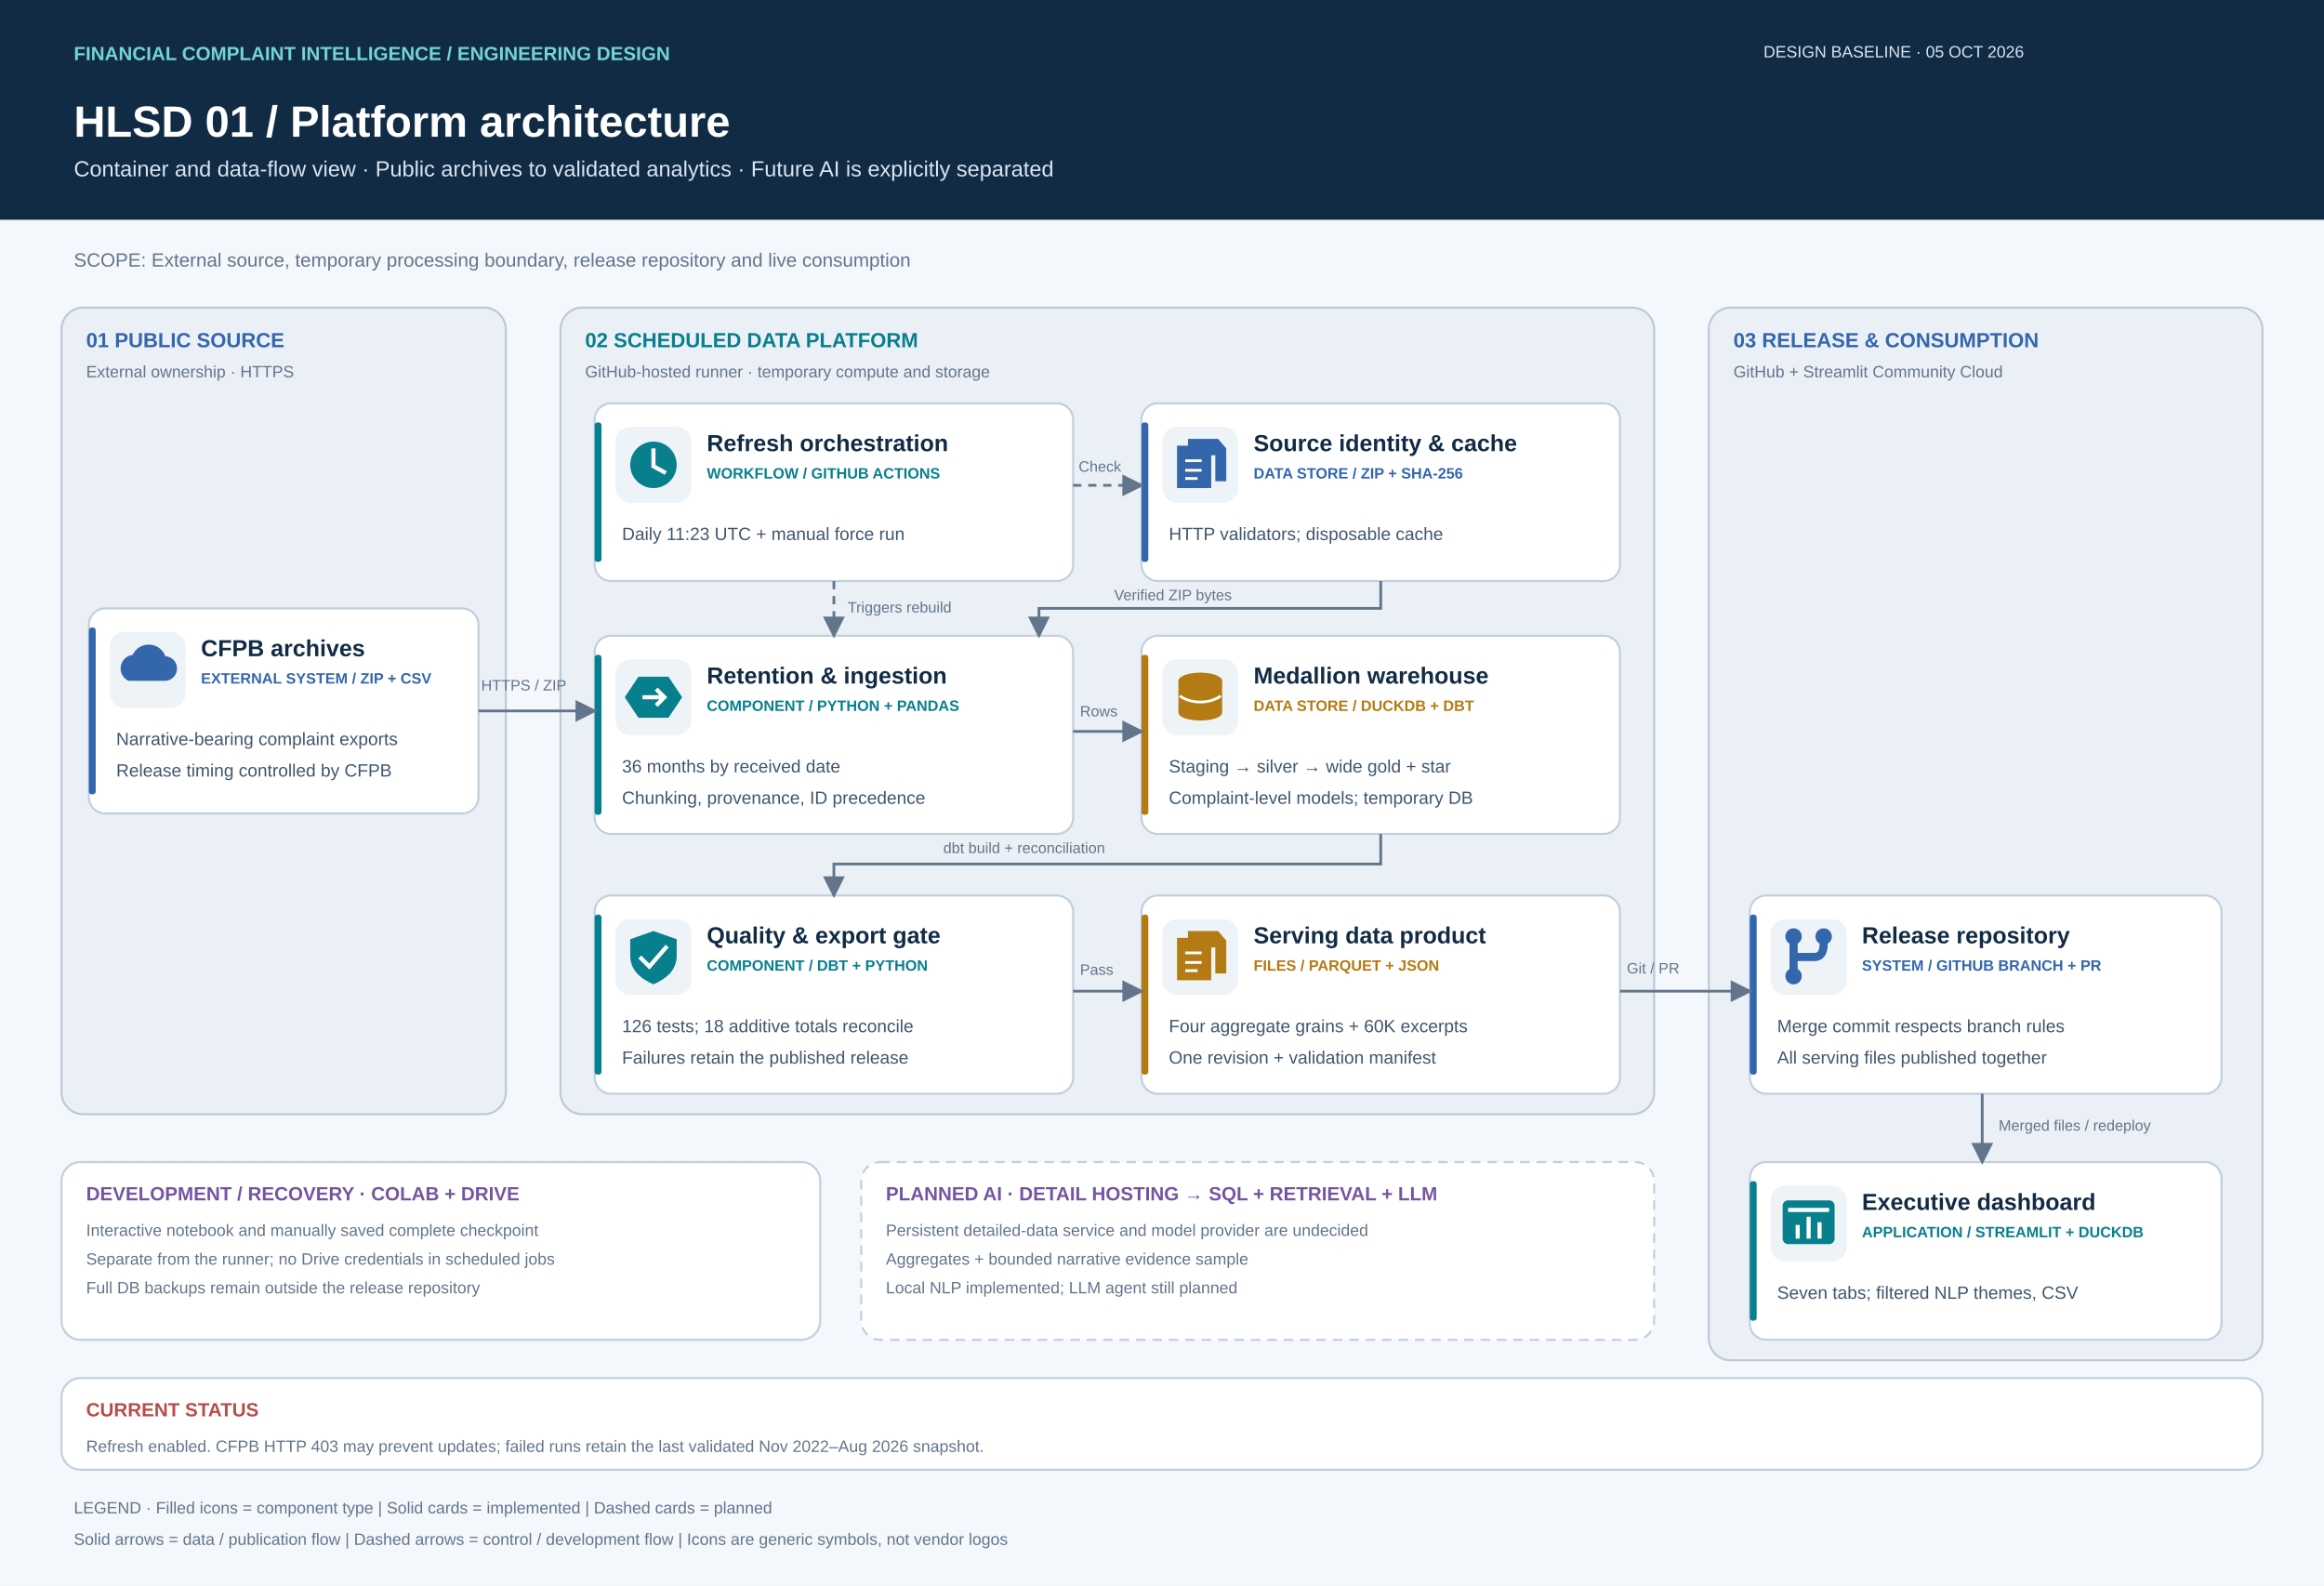
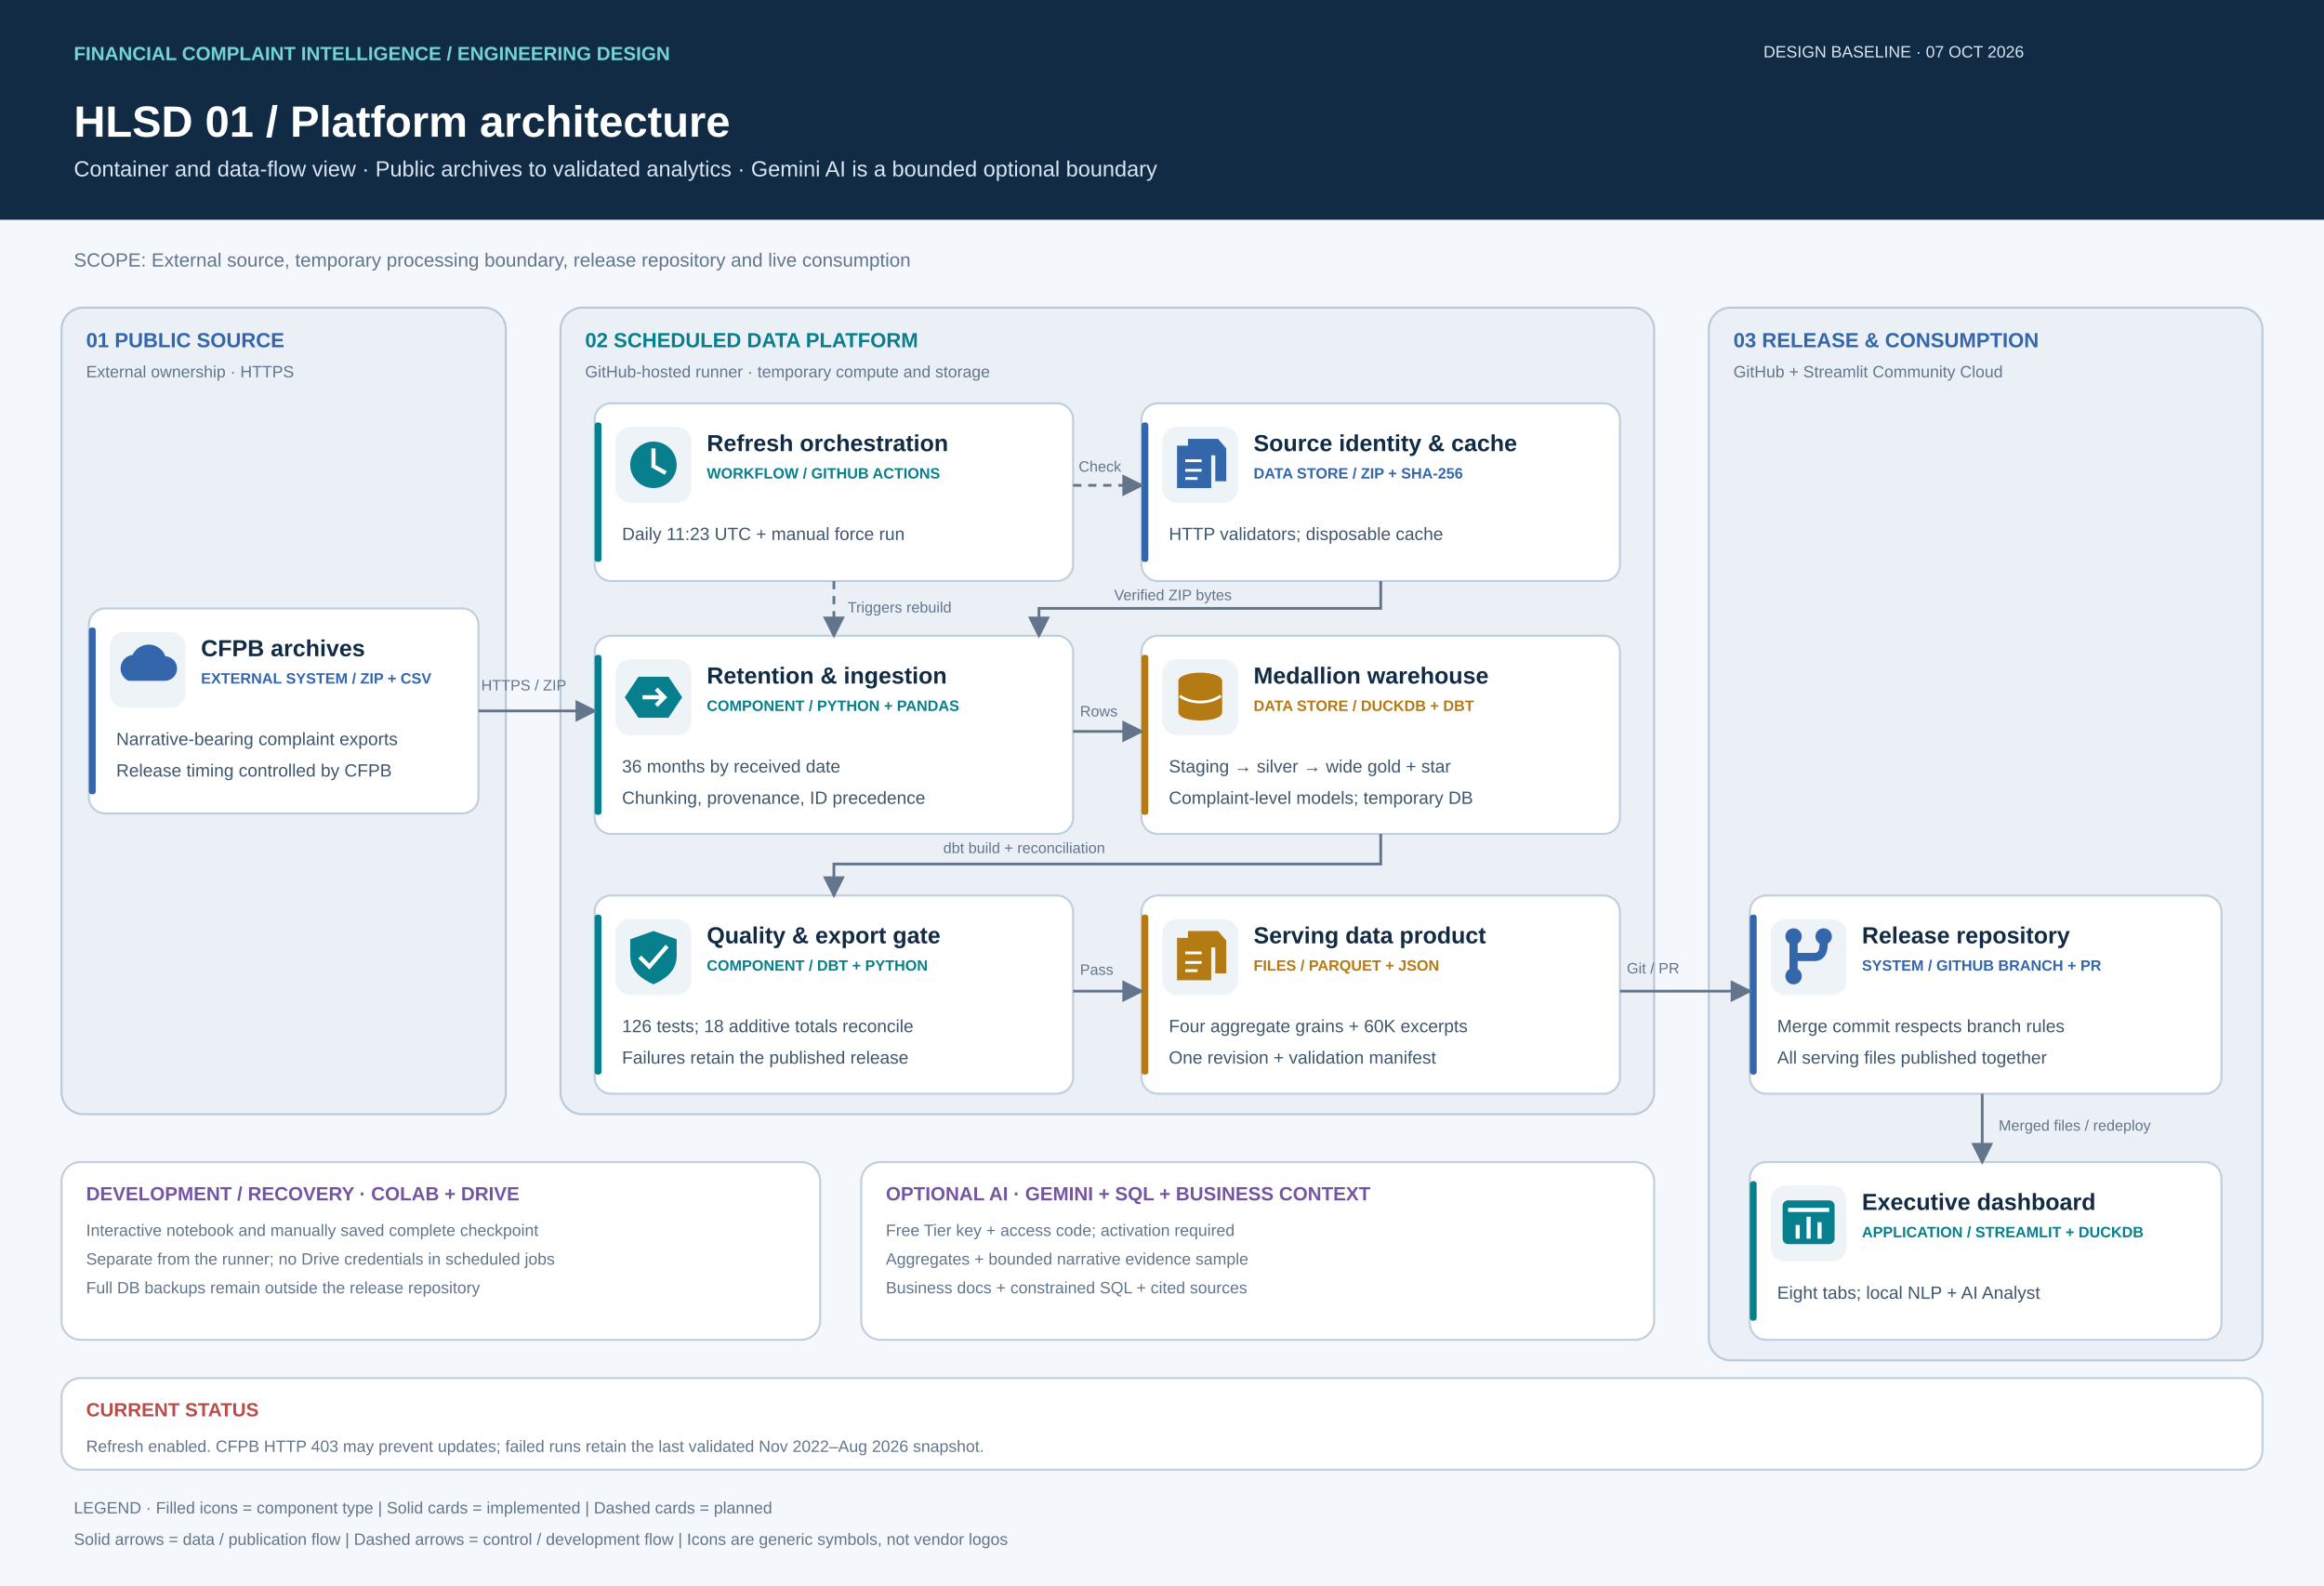
<svg xmlns="http://www.w3.org/2000/svg" width="1700" height="1160" viewBox="0 0 1700 1160" role="img">
  <defs>
    <marker id="arrow" markerWidth="8" markerHeight="8" refX="7" refY="4" orient="auto-start-reverse">
      <path d="M0 0 8 4 0 8z" fill="#63758A" />
    </marker>
  </defs>
  <rect width="1700" height="1160" fill="#F4F7FB" />
  <rect x="0" y="0" width="1700" height="160" rx="0" fill="#122B45" stroke="#122B45" stroke-width="1.5" />
  <text x="54" y="44" font-family="Arial, sans-serif" font-size="14" fill="#72D5D0" font-weight="700">FINANCIAL COMPLAINT INTELLIGENCE  /  ENGINEERING DESIGN</text>
  <text x="54" y="100" font-family="Arial, sans-serif" font-size="32" fill="#FFFFFF" font-weight="700">HLSD 01  /  Platform architecture</text>
-   <text x="54" y="129" font-family="Arial, sans-serif" font-size="16" fill="#D9E5F0" font-weight="400">Container and data-flow view · Public archives to validated analytics · Future AI is explicitly separated</text>
-   <text x="1290" y="42" font-family="Arial, sans-serif" font-size="12" fill="#D9E5F0" font-weight="400">DESIGN BASELINE  ·  05 OCT 2026</text>
+   <text x="54" y="129" font-family="Arial, sans-serif" font-size="16" fill="#D9E5F0" font-weight="400">Container and data-flow view · Public archives to validated analytics · Gemini AI is a bounded optional boundary</text>
+   <text x="1290" y="42" font-family="Arial, sans-serif" font-size="12" fill="#D9E5F0" font-weight="400">DESIGN BASELINE  ·  07 OCT 2026</text>
  <text x="54" y="195" font-family="Arial, sans-serif" font-size="14" fill="#63758A" font-weight="400">SCOPE: External source, temporary processing boundary, release repository and live consumption</text>
  <rect x="45" y="225" width="325" height="590" rx="16" fill="#EAF0F6" stroke="#BBCAD8" stroke-width="1.5" />
  <text x="63" y="254" font-family="Arial, sans-serif" font-size="15" fill="#3466AC" font-weight="700">01  PUBLIC SOURCE</text>
  <text x="63" y="276" font-family="Arial, sans-serif" font-size="12" fill="#63758A" font-weight="400">External ownership · HTTPS</text>
  <rect x="410" y="225" width="800" height="590" rx="16" fill="#EAF0F6" stroke="#BBCAD8" stroke-width="1.5" />
  <text x="428" y="254" font-family="Arial, sans-serif" font-size="15" fill="#087F8C" font-weight="700">02  SCHEDULED DATA PLATFORM</text>
  <text x="428" y="276" font-family="Arial, sans-serif" font-size="12" fill="#63758A" font-weight="400">GitHub-hosted runner · temporary compute and storage</text>
  <rect x="1250" y="225" width="405" height="770" rx="16" fill="#EAF0F6" stroke="#BBCAD8" stroke-width="1.5" />
  <text x="1268" y="254" font-family="Arial, sans-serif" font-size="15" fill="#3466AC" font-weight="700">03  RELEASE &amp; CONSUMPTION</text>
  <text x="1268" y="276" font-family="Arial, sans-serif" font-size="12" fill="#63758A" font-weight="400">GitHub + Streamlit Community Cloud</text>
  <rect x="65" y="445" width="285" height="150" rx="12" fill="#FFFFFF" stroke="#C1CFDD" stroke-width="1.5" />
  <rect x="65" y="459" width="5" height="122" rx="2" fill="#3466AC" />
  <rect x="81" y="463" width="54" height="54" rx="10" fill="#EEF3F8" stroke="#EEF3F8" stroke-width="1.5" />
  <g transform="translate(86,468)">
    <svg width="44" height="44" viewBox="0 0 44 44">
      <g fill="#3466AC" color="#3466AC">
        <path d="M8 30h26a9 9 0 0 0 1-18 13 13 0 0 0-24-1A10 10 0 0 0 8 30z" />
      </g>
    </svg>
  </g>
  <text x="147" y="480" font-family="Arial, sans-serif" font-size="17" fill="#122B45" font-weight="700">CFPB archives</text>
  <text x="147" y="500" font-family="Arial, sans-serif" font-size="11" fill="#3466AC" font-weight="700">EXTERNAL SYSTEM / ZIP + CSV</text>
  <text x="85" y="545" font-family="Arial, sans-serif" font-size="13" fill="#40566C" font-weight="400">Narrative-bearing complaint exports</text>
  <text x="85" y="568" font-family="Arial, sans-serif" font-size="13" fill="#40566C" font-weight="400">Release timing controlled by CFPB</text>
  <rect x="435" y="295" width="350" height="130" rx="12" fill="#FFFFFF" stroke="#C1CFDD" stroke-width="1.5" />
  <rect x="435" y="309" width="5" height="102" rx="2" fill="#087F8C" />
  <rect x="451" y="313" width="54" height="54" rx="10" fill="#EEF3F8" stroke="#EEF3F8" stroke-width="1.5" />
  <g transform="translate(456,318)">
    <svg width="44" height="44" viewBox="0 0 44 44">
      <g fill="#087F8C" color="#087F8C">
        <circle cx="22" cy="22" r="17" />
        <path d="M22 10v13l9 5" fill="none" stroke="white" stroke-width="3" />
      </g>
    </svg>
  </g>
  <text x="517" y="330" font-family="Arial, sans-serif" font-size="17" fill="#122B45" font-weight="700">Refresh orchestration</text>
  <text x="517" y="350" font-family="Arial, sans-serif" font-size="11" fill="#087F8C" font-weight="700">WORKFLOW / GITHUB ACTIONS</text>
  <text x="455" y="395" font-family="Arial, sans-serif" font-size="13" fill="#40566C" font-weight="400">Daily 11:23 UTC + manual force run</text>
  <rect x="835" y="295" width="350" height="130" rx="12" fill="#FFFFFF" stroke="#C1CFDD" stroke-width="1.5" />
  <rect x="835" y="309" width="5" height="102" rx="2" fill="#3466AC" />
  <rect x="851" y="313" width="54" height="54" rx="10" fill="#EEF3F8" stroke="#EEF3F8" stroke-width="1.5" />
  <g transform="translate(856,318)">
    <svg width="44" height="44" viewBox="0 0 44 44">
      <g fill="#3466AC" color="#3466AC">
        <path d="M5 8h25v31H5z" />
        <path d="M13 3h22l6 7v24h-8V15H13z" />
        <path d="M11 19h12m-12 7h12m-12 6h9" fill="none" stroke="white" stroke-width="2" />
      </g>
    </svg>
  </g>
  <text x="917" y="330" font-family="Arial, sans-serif" font-size="17" fill="#122B45" font-weight="700">Source identity &amp; cache</text>
  <text x="917" y="350" font-family="Arial, sans-serif" font-size="11" fill="#3466AC" font-weight="700">DATA STORE / ZIP + SHA-256</text>
  <text x="855" y="395" font-family="Arial, sans-serif" font-size="13" fill="#40566C" font-weight="400">HTTP validators; disposable cache</text>
  <rect x="435" y="465" width="350" height="145" rx="12" fill="#FFFFFF" stroke="#C1CFDD" stroke-width="1.5" />
  <rect x="435" y="479" width="5" height="117" rx="2" fill="#087F8C" />
  <rect x="451" y="483" width="54" height="54" rx="10" fill="#EEF3F8" stroke="#EEF3F8" stroke-width="1.5" />
  <g transform="translate(456,488)">
    <svg width="44" height="44" viewBox="0 0 44 44">
      <g fill="#087F8C" color="#087F8C">
        <path d="M11 7h22l10 15-10 15H11L1 22z" />
        <path d="M14 22h15m-5-6 6 6-6 6" fill="none" stroke="white" stroke-width="3" />
      </g>
    </svg>
  </g>
  <text x="517" y="500" font-family="Arial, sans-serif" font-size="17" fill="#122B45" font-weight="700">Retention &amp; ingestion</text>
  <text x="517" y="520" font-family="Arial, sans-serif" font-size="11" fill="#087F8C" font-weight="700">COMPONENT / PYTHON + PANDAS</text>
  <text x="455" y="565" font-family="Arial, sans-serif" font-size="13" fill="#40566C" font-weight="400">36 months by received date</text>
  <text x="455" y="588" font-family="Arial, sans-serif" font-size="13" fill="#40566C" font-weight="400">Chunking, provenance, ID precedence</text>
  <rect x="835" y="465" width="350" height="145" rx="12" fill="#FFFFFF" stroke="#C1CFDD" stroke-width="1.5" />
  <rect x="835" y="479" width="5" height="117" rx="2" fill="#B47A13" />
  <rect x="851" y="483" width="54" height="54" rx="10" fill="#EEF3F8" stroke="#EEF3F8" stroke-width="1.5" />
  <g transform="translate(856,488)">
    <svg width="44" height="44" viewBox="0 0 44 44">
      <g fill="#B47A13" color="#B47A13">
        <ellipse cx="22" cy="10" rx="16" ry="6" />
        <path d="M6 10v23c0 8 32 8 32 0V10c-8 7-24 7-32 0z" />
        <path d="M7 21c8 6 22 6 30 0" fill="none" stroke="white" stroke-width="2" />
      </g>
    </svg>
  </g>
  <text x="917" y="500" font-family="Arial, sans-serif" font-size="17" fill="#122B45" font-weight="700">Medallion warehouse</text>
  <text x="917" y="520" font-family="Arial, sans-serif" font-size="11" fill="#B47A13" font-weight="700">DATA STORE / DUCKDB + DBT</text>
  <text x="855" y="565" font-family="Arial, sans-serif" font-size="13" fill="#40566C" font-weight="400">Staging → silver → wide gold + star</text>
  <text x="855" y="588" font-family="Arial, sans-serif" font-size="13" fill="#40566C" font-weight="400">Complaint-level models; temporary DB</text>
  <rect x="435" y="655" width="350" height="145" rx="12" fill="#FFFFFF" stroke="#C1CFDD" stroke-width="1.5" />
  <rect x="435" y="669" width="5" height="117" rx="2" fill="#087F8C" />
  <rect x="451" y="673" width="54" height="54" rx="10" fill="#EEF3F8" stroke="#EEF3F8" stroke-width="1.5" />
  <g transform="translate(456,678)">
    <svg width="44" height="44" viewBox="0 0 44 44">
      <g fill="#087F8C" color="#087F8C">
        <path d="M22 3 39 9v12c0 11-8 17-17 21C13 38 5 32 5 21V9z" />
        <path d="m12 22 7 7 13-15" fill="none" stroke="white" stroke-width="3" />
      </g>
    </svg>
  </g>
  <text x="517" y="690" font-family="Arial, sans-serif" font-size="17" fill="#122B45" font-weight="700">Quality &amp; export gate</text>
  <text x="517" y="710" font-family="Arial, sans-serif" font-size="11" fill="#087F8C" font-weight="700">COMPONENT / DBT + PYTHON</text>
  <text x="455" y="755" font-family="Arial, sans-serif" font-size="13" fill="#40566C" font-weight="400">126 tests; 18 additive totals reconcile</text>
  <text x="455" y="778" font-family="Arial, sans-serif" font-size="13" fill="#40566C" font-weight="400">Failures retain the published release</text>
  <rect x="835" y="655" width="350" height="145" rx="12" fill="#FFFFFF" stroke="#C1CFDD" stroke-width="1.5" />
  <rect x="835" y="669" width="5" height="117" rx="2" fill="#B47A13" />
  <rect x="851" y="673" width="54" height="54" rx="10" fill="#EEF3F8" stroke="#EEF3F8" stroke-width="1.5" />
  <g transform="translate(856,678)">
    <svg width="44" height="44" viewBox="0 0 44 44">
      <g fill="#B47A13" color="#B47A13">
        <path d="M5 8h25v31H5z" />
        <path d="M13 3h22l6 7v24h-8V15H13z" />
        <path d="M11 19h12m-12 7h12m-12 6h9" fill="none" stroke="white" stroke-width="2" />
      </g>
    </svg>
  </g>
  <text x="917" y="690" font-family="Arial, sans-serif" font-size="17" fill="#122B45" font-weight="700">Serving data product</text>
  <text x="917" y="710" font-family="Arial, sans-serif" font-size="11" fill="#B47A13" font-weight="700">FILES / PARQUET + JSON</text>
  <text x="855" y="755" font-family="Arial, sans-serif" font-size="13" fill="#40566C" font-weight="400">Four aggregate grains + 60K excerpts</text>
  <text x="855" y="778" font-family="Arial, sans-serif" font-size="13" fill="#40566C" font-weight="400">One revision + validation manifest</text>
  <rect x="1280" y="655" width="345" height="145" rx="12" fill="#FFFFFF" stroke="#C1CFDD" stroke-width="1.5" />
  <rect x="1280" y="669" width="5" height="117" rx="2" fill="#3466AC" />
  <rect x="1296" y="673" width="54" height="54" rx="10" fill="#EEF3F8" stroke="#EEF3F8" stroke-width="1.5" />
  <g transform="translate(1301,678)">
    <svg width="44" height="44" viewBox="0 0 44 44">
      <g fill="#3466AC" color="#3466AC">
        <path d="M11 10v24m0-12h15c6 0 7-5 7-10" fill="none" stroke="currentColor" stroke-width="6" />
        <circle cx="11" cy="7" r="6" />
        <circle cx="11" cy="36" r="6" />
        <circle cx="33" cy="7" r="6" />
      </g>
    </svg>
  </g>
  <text x="1362" y="690" font-family="Arial, sans-serif" font-size="17" fill="#122B45" font-weight="700">Release repository</text>
  <text x="1362" y="710" font-family="Arial, sans-serif" font-size="11" fill="#3466AC" font-weight="700">SYSTEM / GITHUB BRANCH + PR</text>
  <text x="1300" y="755" font-family="Arial, sans-serif" font-size="13" fill="#40566C" font-weight="400">Merge commit respects branch rules</text>
  <text x="1300" y="778" font-family="Arial, sans-serif" font-size="13" fill="#40566C" font-weight="400">All serving files published together</text>
  <rect x="1280" y="850" width="345" height="130" rx="12" fill="#FFFFFF" stroke="#C1CFDD" stroke-width="1.5" />
  <rect x="1280" y="864" width="5" height="102" rx="2" fill="#087F8C" />
  <rect x="1296" y="868" width="54" height="54" rx="10" fill="#EEF3F8" stroke="#EEF3F8" stroke-width="1.5" />
  <g transform="translate(1301,873)">
    <svg width="44" height="44" viewBox="0 0 44 44">
      <g fill="#087F8C" color="#087F8C">
        <rect x="3" y="5" width="38" height="32" rx="4" />
        <path d="M7 12h30M14 33V23m8 10V17m8 16V21" fill="none" stroke="white" stroke-width="3" />
      </g>
    </svg>
  </g>
  <text x="1362" y="885" font-family="Arial, sans-serif" font-size="17" fill="#122B45" font-weight="700">Executive dashboard</text>
  <text x="1362" y="905" font-family="Arial, sans-serif" font-size="11" fill="#087F8C" font-weight="700">APPLICATION / STREAMLIT + DUCKDB</text>
-   <text x="1300" y="950" font-family="Arial, sans-serif" font-size="13" fill="#40566C" font-weight="400">Seven tabs; filtered NLP themes, CSV</text>
+   <text x="1300" y="950" font-family="Arial, sans-serif" font-size="13" fill="#40566C" font-weight="400">Eight tabs; local NLP + AI Analyst</text>
  <path d="M350 520 L435 520" fill="none" stroke="#63758A" stroke-width="2" marker-end="url(#arrow)" />
  <text x="352" y="505" font-family="Arial, sans-serif" font-size="11" fill="#63758A" font-weight="400">HTTPS / ZIP</text>
  <path d="M610 425 L610 465" fill="none" stroke="#63758A" stroke-width="2" marker-end="url(#arrow)" stroke-dasharray="6 5" />
  <text x="620" y="448" font-family="Arial, sans-serif" font-size="11" fill="#63758A" font-weight="400">Triggers rebuild</text>
  <path d="M785 355 L835 355" fill="none" stroke="#63758A" stroke-width="2" marker-end="url(#arrow)" stroke-dasharray="6 5" />
  <text x="789" y="345" font-family="Arial, sans-serif" font-size="11" fill="#63758A" font-weight="400">Check</text>
  <path d="M1010 425 L1010 445 L760 445 L760 465" fill="none" stroke="#63758A" stroke-width="2" marker-end="url(#arrow)" />
  <text x="815" y="439" font-family="Arial, sans-serif" font-size="11" fill="#63758A" font-weight="400">Verified ZIP bytes</text>
  <path d="M785 535 L835 535" fill="none" stroke="#63758A" stroke-width="2" marker-end="url(#arrow)" />
  <text x="790" y="524" font-family="Arial, sans-serif" font-size="11" fill="#63758A" font-weight="400">Rows</text>
  <path d="M1010 610 L1010 632 L610 632 L610 655" fill="none" stroke="#63758A" stroke-width="2" marker-end="url(#arrow)" />
  <text x="690" y="624" font-family="Arial, sans-serif" font-size="11" fill="#63758A" font-weight="400">dbt build + reconciliation</text>
  <path d="M785 725 L835 725" fill="none" stroke="#63758A" stroke-width="2" marker-end="url(#arrow)" />
  <text x="790" y="713" font-family="Arial, sans-serif" font-size="11" fill="#63758A" font-weight="400">Pass</text>
  <path d="M1185 725 L1280 725" fill="none" stroke="#63758A" stroke-width="2" marker-end="url(#arrow)" />
  <text x="1190" y="712" font-family="Arial, sans-serif" font-size="11" fill="#63758A" font-weight="400">Git / PR</text>
  <path d="M1450 800 L1450 850" fill="none" stroke="#63758A" stroke-width="2" marker-end="url(#arrow)" />
  <text x="1462" y="827" font-family="Arial, sans-serif" font-size="11" fill="#63758A" font-weight="400">Merged files / redeploy</text>
  <rect x="45" y="850" width="555" height="130" rx="14" fill="#FFFFFF" stroke="#C1CFDD" stroke-width="1.5" />
  <text x="63" y="878" font-family="Arial, sans-serif" font-size="14" fill="#7555A1" font-weight="700">DEVELOPMENT / RECOVERY  ·  COLAB + DRIVE</text>
  <text x="63" y="904" font-family="Arial, sans-serif" font-size="12" fill="#63758A" font-weight="400">Interactive notebook and manually saved complete checkpoint</text>
  <text x="63" y="925" font-family="Arial, sans-serif" font-size="12" fill="#63758A" font-weight="400">Separate from the runner; no Drive credentials in scheduled jobs</text>
  <text x="63" y="946" font-family="Arial, sans-serif" font-size="12" fill="#63758A" font-weight="400">Full DB backups remain outside the release repository</text>
-   <rect x="630" y="850" width="580" height="130" rx="14" fill="#FFFFFF" stroke="#C1CFDD" stroke-width="1.5" stroke-dasharray="7 5" />
-   <text x="648" y="878" font-family="Arial, sans-serif" font-size="14" fill="#7555A1" font-weight="700">PLANNED AI  ·  DETAIL HOSTING → SQL + RETRIEVAL + LLM</text>
-   <text x="648" y="904" font-family="Arial, sans-serif" font-size="12" fill="#63758A" font-weight="400">Persistent detailed-data service and model provider are undecided</text>
+   <rect x="630" y="850" width="580" height="130" rx="14" fill="#FFFFFF" stroke="#C1CFDD" stroke-width="1.5" />
+   <text x="648" y="878" font-family="Arial, sans-serif" font-size="14" fill="#7555A1" font-weight="700">OPTIONAL AI  ·  GEMINI + SQL + BUSINESS CONTEXT</text>
+   <text x="648" y="904" font-family="Arial, sans-serif" font-size="12" fill="#63758A" font-weight="400">Free Tier key + access code; activation required</text>
  <text x="648" y="925" font-family="Arial, sans-serif" font-size="12" fill="#63758A" font-weight="400">Aggregates + bounded narrative evidence sample</text>
-   <text x="648" y="946" font-family="Arial, sans-serif" font-size="12" fill="#63758A" font-weight="400">Local NLP implemented; LLM agent still planned</text>
+   <text x="648" y="946" font-family="Arial, sans-serif" font-size="12" fill="#63758A" font-weight="400">Business docs + constrained SQL + cited sources</text>
  <rect x="45" y="1008" width="1610" height="67" rx="14" fill="#FFFFFF" stroke="#C1CFDD" stroke-width="1.5" />
  <text x="63" y="1036" font-family="Arial, sans-serif" font-size="14" fill="#B84C48" font-weight="700">CURRENT STATUS</text>
  <text x="63" y="1062" font-family="Arial, sans-serif" font-size="12" fill="#63758A" font-weight="400">Refresh enabled. CFPB HTTP 403 may prevent updates; failed runs retain the last validated Nov 2022–Aug 2026 snapshot.</text>
  <text x="54" y="1107" font-family="Arial, sans-serif" font-size="12" fill="#63758A" font-weight="400">LEGEND  ·  Filled icons = component type  |  Solid cards = implemented  |  Dashed cards = planned</text>
  <text x="54" y="1130" font-family="Arial, sans-serif" font-size="12" fill="#63758A" font-weight="400">Solid arrows = data / publication flow  |  Dashed arrows = control / development flow  |  Icons are generic symbols, not vendor logos</text>
</svg>
